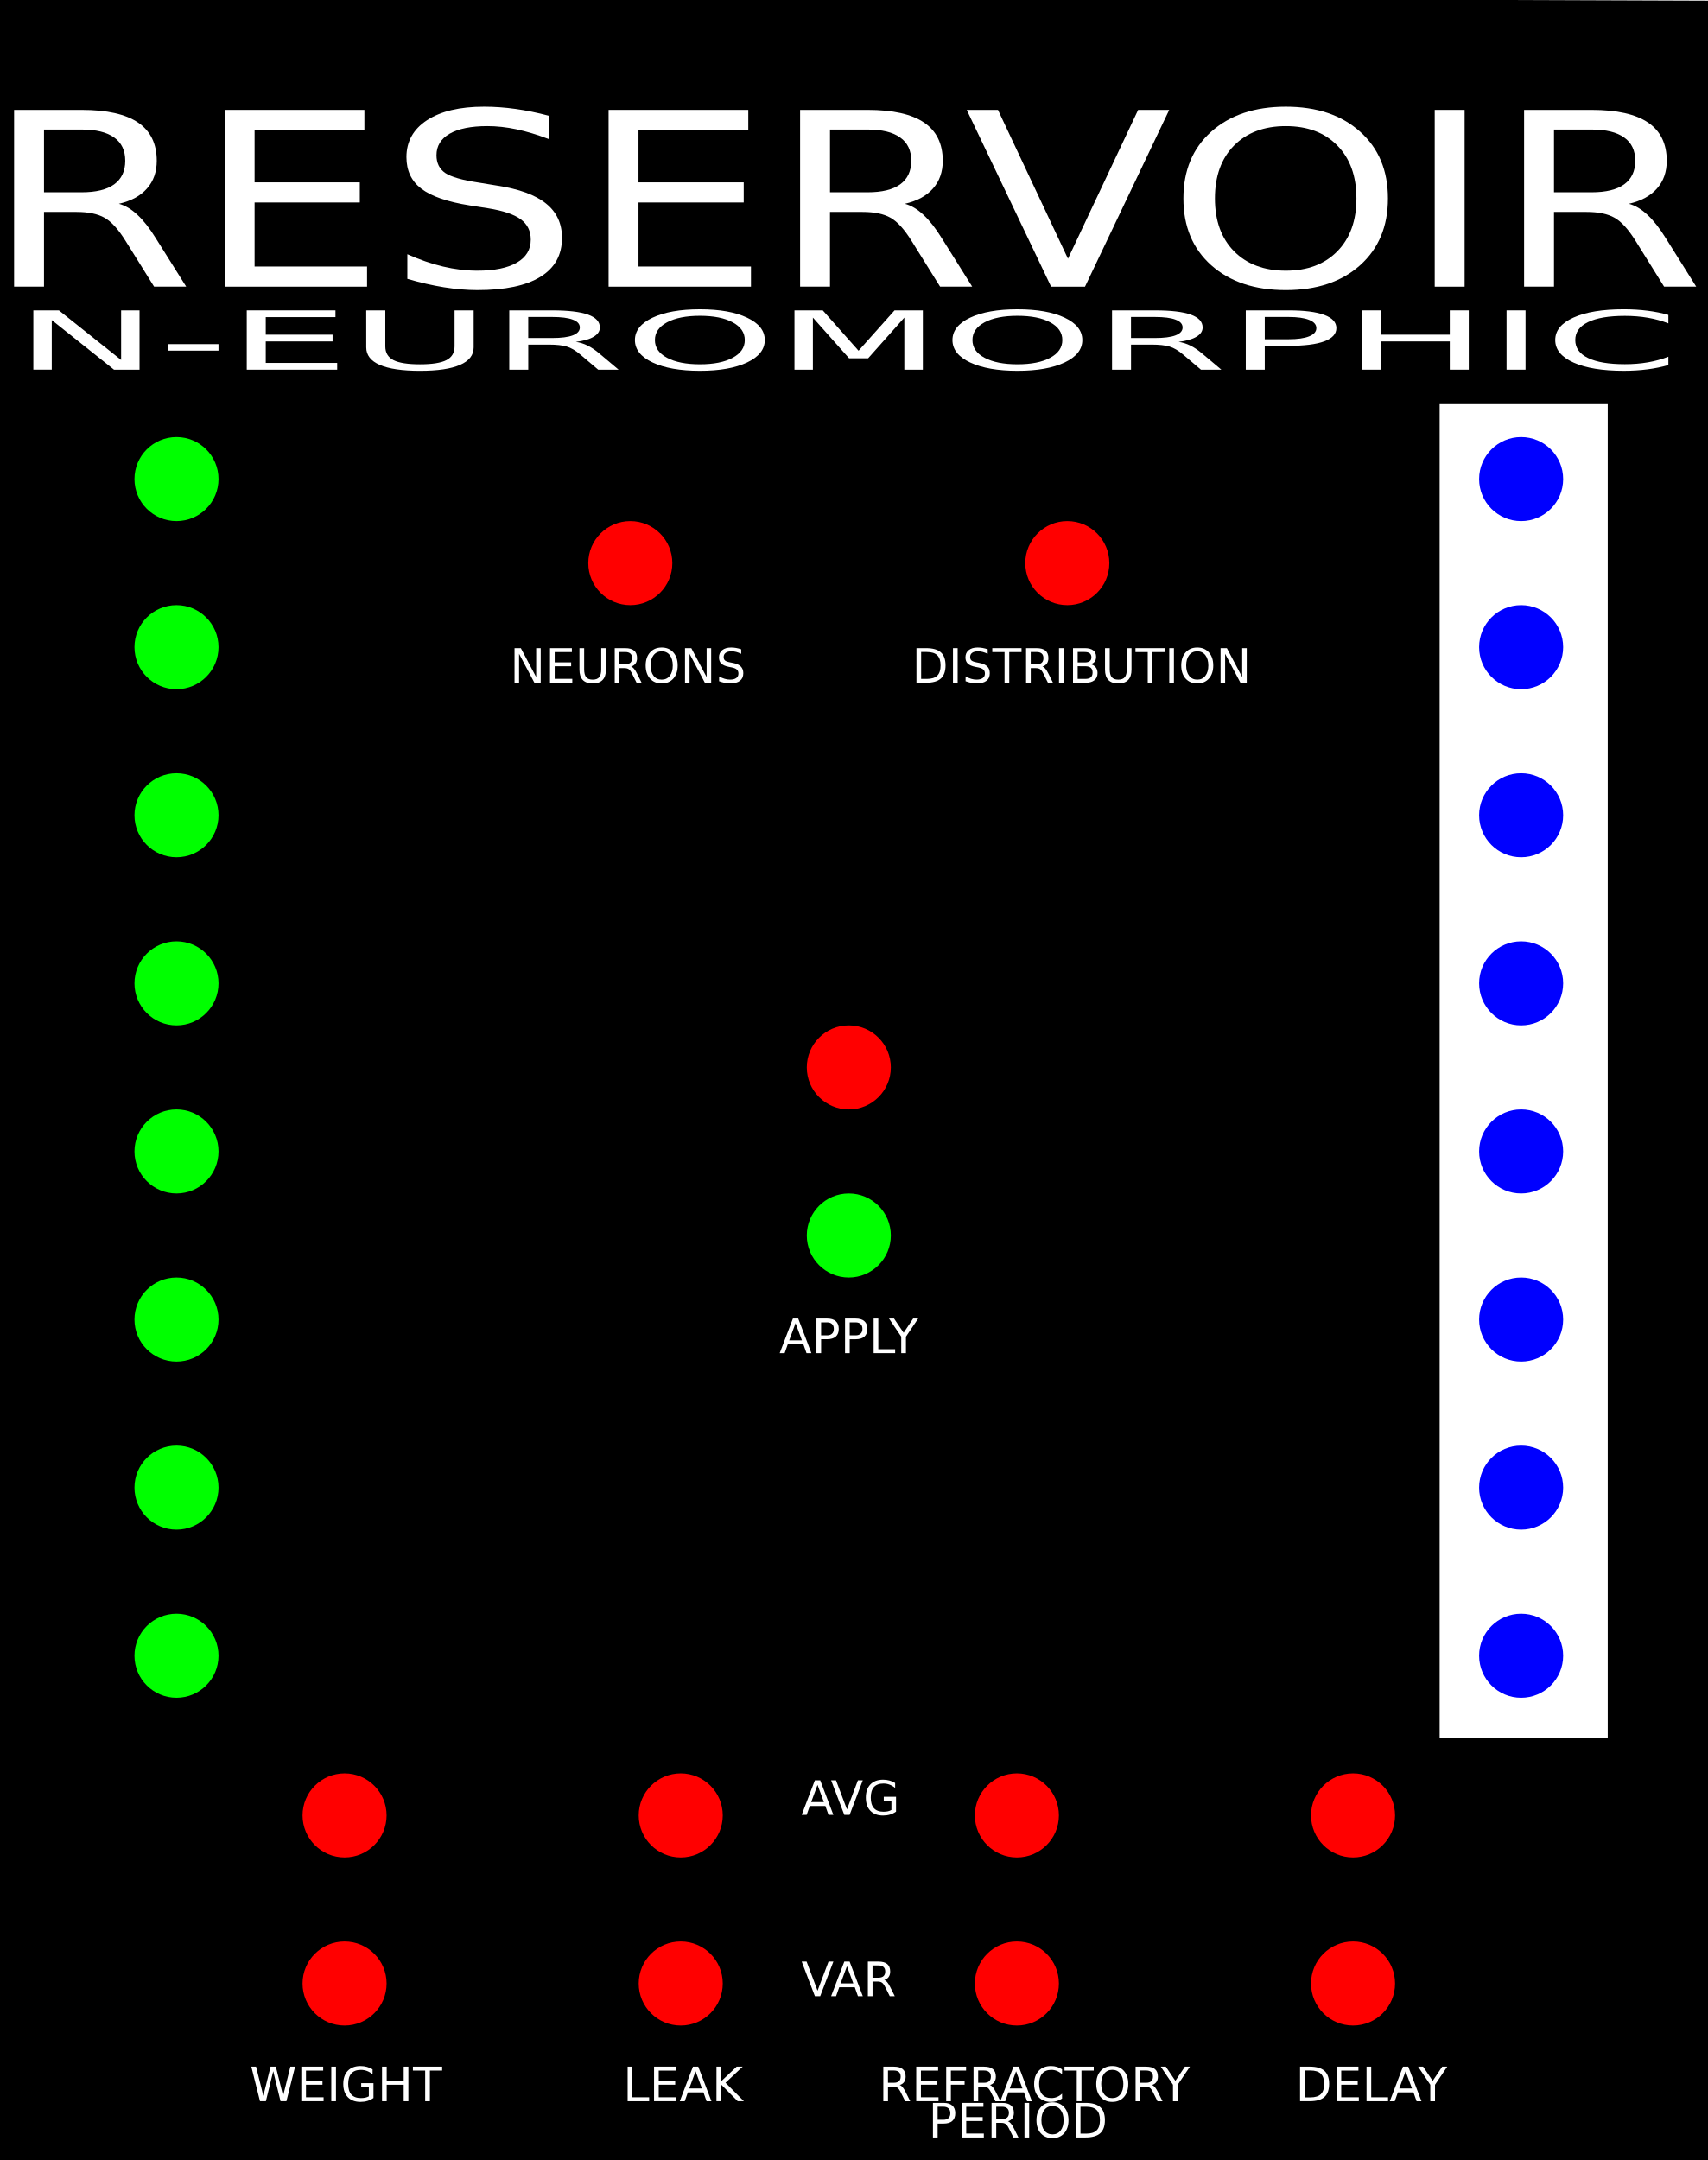
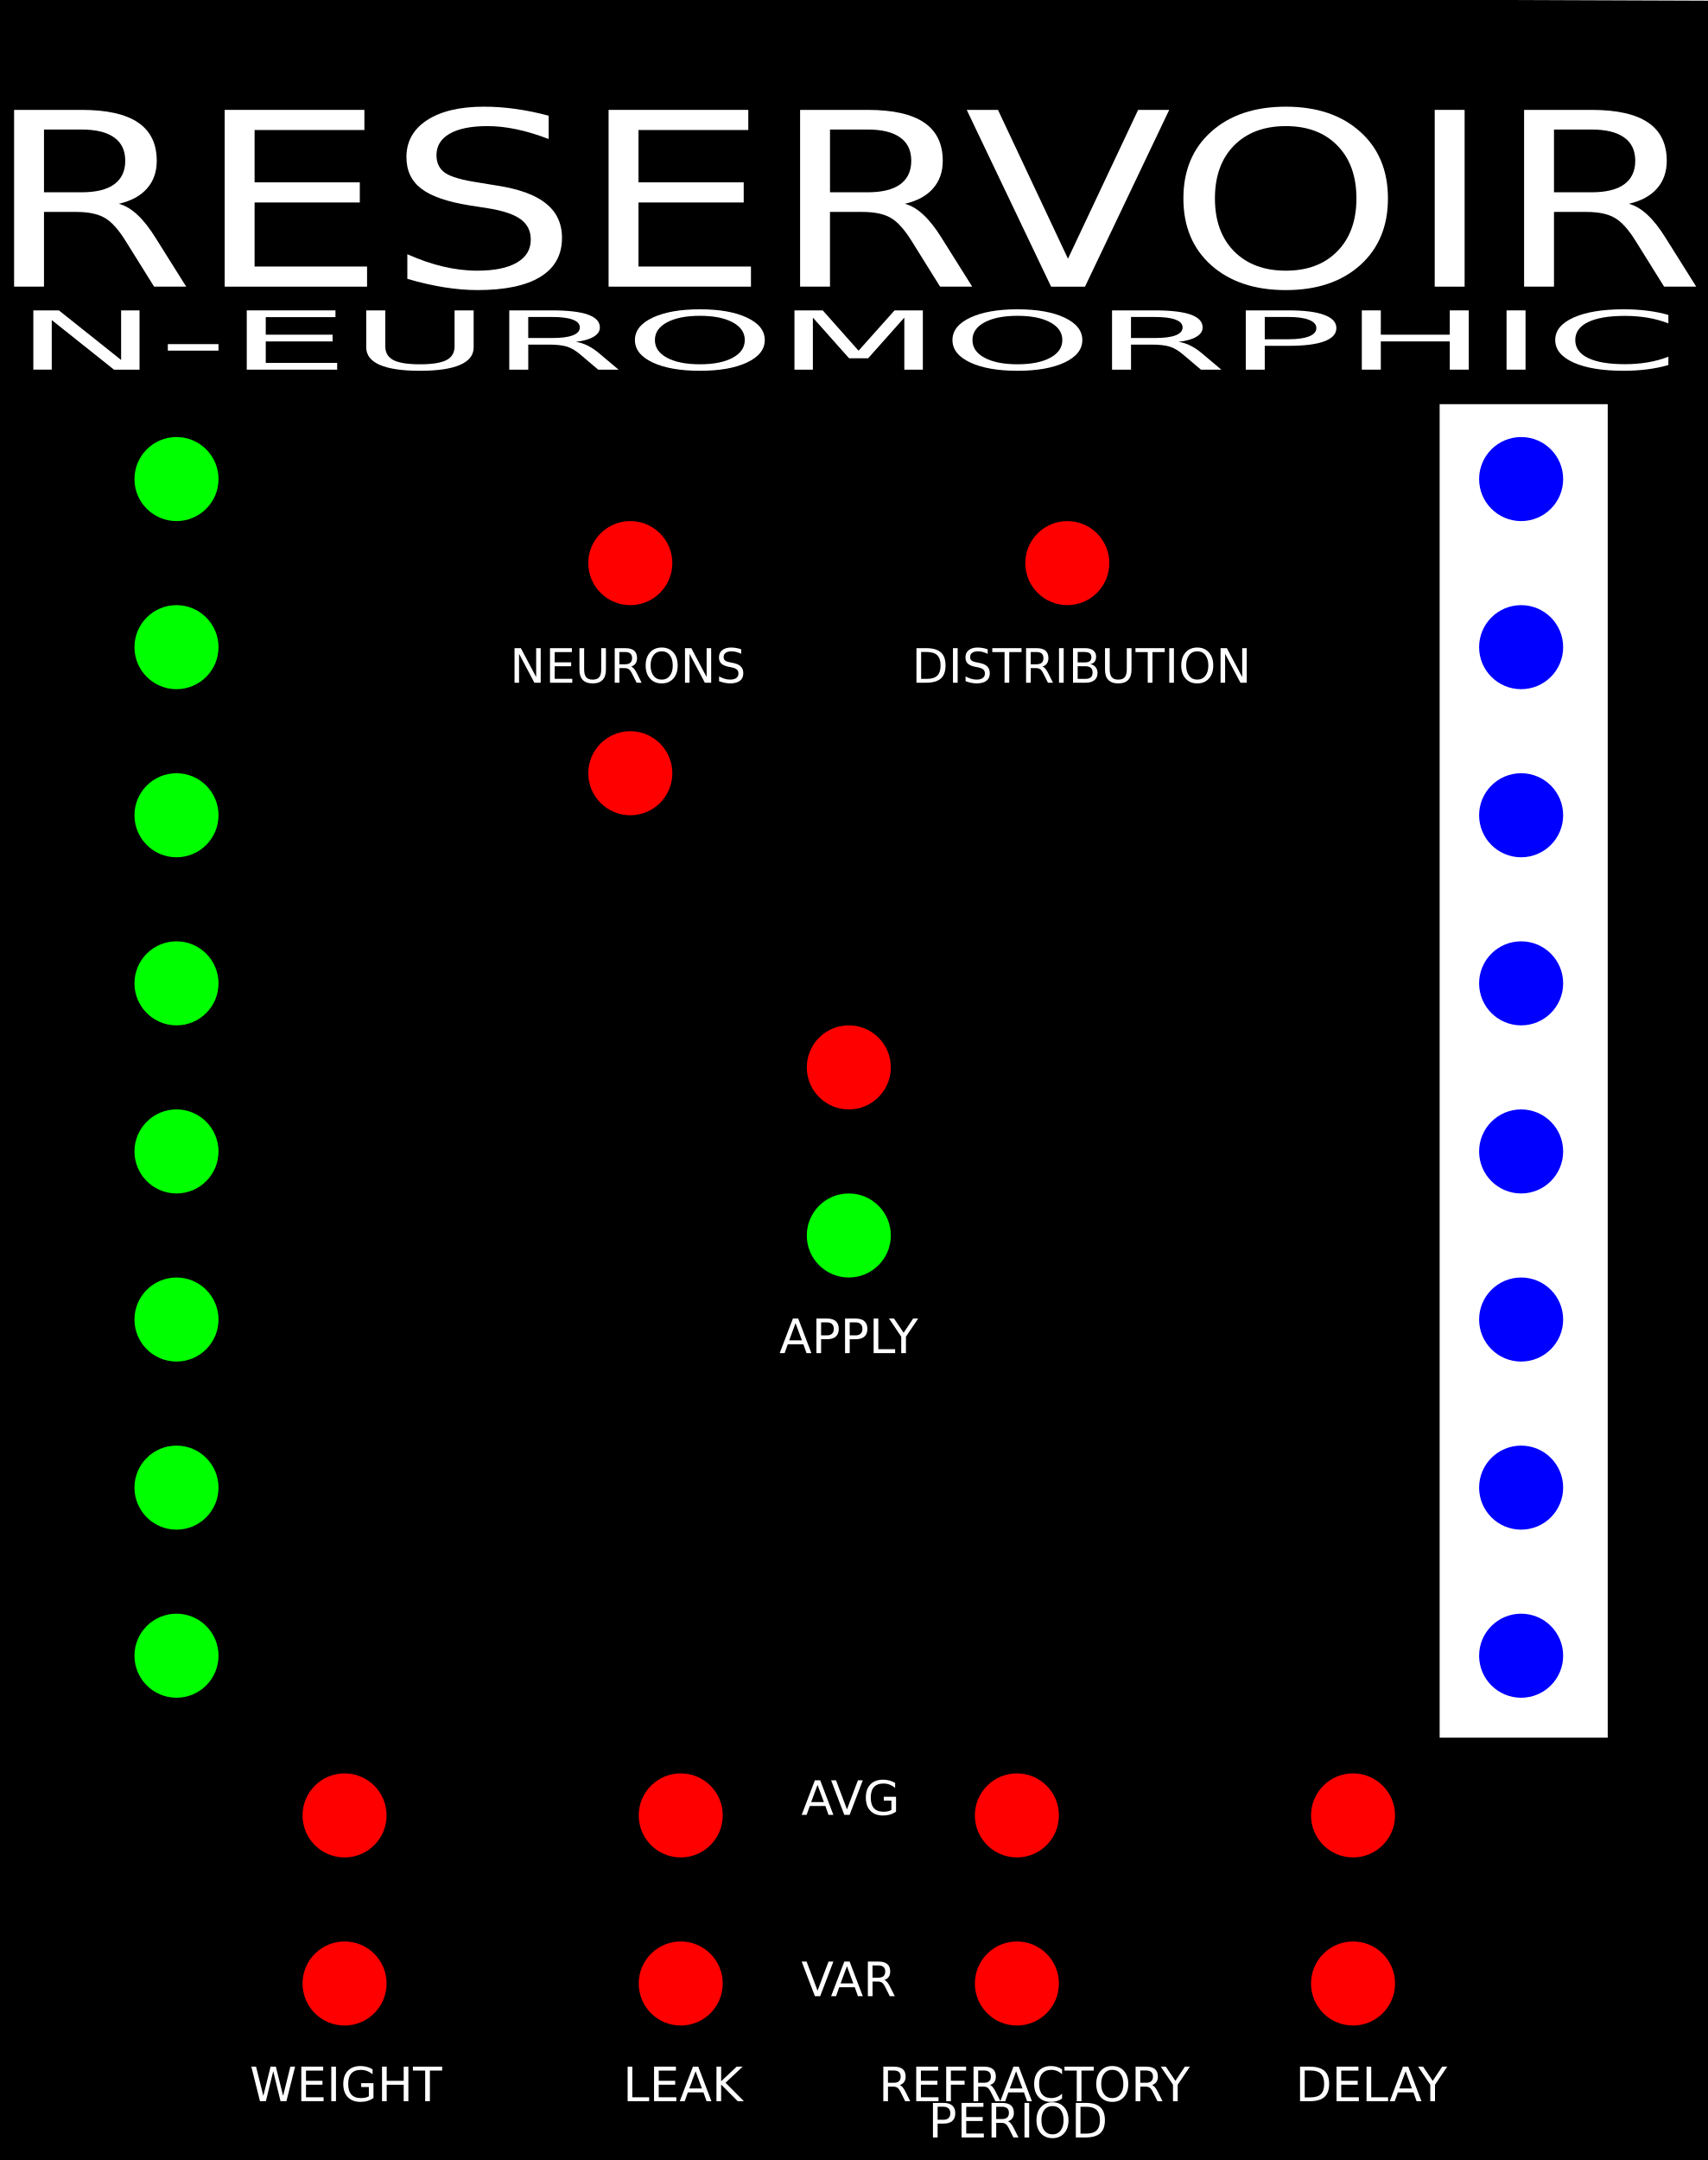
<svg xmlns="http://www.w3.org/2000/svg" width="101.6mm" height="128.5mm" viewBox="0 0 101.6 128.5" version="1.1" id="svg8" style="enable-background:new">
  <defs id="defs2">
    <filter style="color-interpolation-filters:sRGB;" id="filter1191">
      <feGaussianBlur stdDeviation="100" result="blur" id="feGaussianBlur1183" />
      <feComposite in="SourceGraphic" in2="blur" operator="atop" result="composite1" id="feComposite1185" />
      <feComposite in2="composite1" operator="in" result="composite2" id="feComposite1187" />
      <feComposite in2="composite2" operator="in" result="composite3" id="feComposite1189" />
    </filter>
  </defs>
  <g id="layer2">
    <path style="fill:none;stroke:#000000;stroke-width:0.265px;stroke-linecap:butt;stroke-linejoin:miter;stroke-opacity:1" d="M -0.189,-0.201 101.865,0.177 101.676,128.689 H -0.567 Z" id="path5197" />
    <path style="fill:#000000;fill-opacity:1;stroke-width:0.191" d="m -0.539,126.365 c 0.062,-1.652 0.167,-30.806 0.233,-64.785 L -0.186,-0.201 48.002,-0.08 c 26.504,0.067 49.538,0.173 51.187,0.236 l 2.998,0.115 V 29.022 c 0,15.813 -0.057,44.86 -0.127,64.549 l -0.127,35.799 H 50.641 -0.652 Z" id="path5199" />
    <rect style="fill:#ffffff;fill-opacity:1;stroke-width:0.263" id="rect1375" width="79.33" height="10" x="24.045" y="-95.652" transform="rotate(90)" />
  </g>
  <g id="layer1" style="display:inline" transform="translate(0,-168.5)" />
  <g id="layer5" style="display:inline">
    <circle style="fill:#00ff00;fill-opacity:1;stroke-width:0.241" id="path5321" cx="10.5" cy="28.5" r="2.5" />
    <circle style="fill:#ff0000;fill-opacity:1;stroke-width:0.241;enable-background:new" id="path5321-7" cx="-118" cy="20.5" r="2.5" transform="rotate(-90)" />
    <circle style="fill:#00ff00;fill-opacity:1;stroke-width:0.241;enable-background:new" id="path5321-75" cx="10.5" cy="38.5" r="2.5" />
    <circle style="fill:#ff0000;fill-opacity:1;stroke-width:0.241;enable-background:new" id="path5321-7-9" cx="-118" cy="40.5" r="2.5" transform="rotate(-90)" />
    <circle style="fill:#00ff00;fill-opacity:1;stroke-width:0.241;enable-background:new" id="path5321-2" cx="10.5" cy="48.5" r="2.5" />
    <circle style="fill:#ff0000;fill-opacity:1;stroke-width:0.241;enable-background:new" id="path5321-7-2" cx="-118" cy="60.5" r="2.5" transform="rotate(-90)" />
    <circle style="fill:#ff0000;fill-opacity:1;stroke-width:0.241;enable-background:new" id="path5321-7-97-6" cx="-108" cy="40.5" r="2.5" transform="rotate(-90)" />
    <circle style="fill:#00ff00;fill-opacity:1;stroke-width:0.241;enable-background:new" id="path5321-1" cx="10.5" cy="68.5" r="2.5" />
    <circle style="fill:#ff0000;fill-opacity:1;stroke-width:0.241;enable-background:new" id="path5321-7-29" cx="-108" cy="20.5" r="2.5" transform="rotate(-90)" />
    <circle style="fill:#00ff00;fill-opacity:1;stroke-width:0.241;enable-background:new" id="path5321-75-3" cx="10.5" cy="78.5" r="2.5" />
    <circle style="fill:#00ff00;fill-opacity:1;stroke-width:0.241;enable-background:new" id="path5321-2-9" cx="10.5" cy="88.5" r="2.5" />
    <circle style="fill:#ff0000;fill-opacity:1;stroke-width:0.241;enable-background:new" id="path5321-7-2-4" cx="-108" cy="60.5" r="2.5" transform="rotate(-90)" />
    <circle style="fill:#ff0000;fill-opacity:1;stroke-width:0.241;enable-background:new" id="path5321-7-97-6-8-4" cx="63.5" cy="33.5" r="2.5" />
    <circle style="fill:#ff0000;fill-opacity:1;stroke-width:0.241;enable-background:new" id="path5321-7-97-6-8-4-5" cx="37.5" cy="33.5" r="2.5" />
    <circle style="fill:#00ff00;fill-opacity:1;stroke-width:0.241;enable-background:new" id="path5321-8" cx="10.5" cy="58.5" r="2.5" />
    <circle style="fill:#ff0000;fill-opacity:1;stroke-width:0.241;enable-background:new" id="path5321-7-97" cx="-118" cy="80.5" r="2.5" transform="rotate(-90)" />
    <circle style="display:inline;fill:#0000ff;fill-opacity:1;stroke-width:0.241;enable-background:new" id="path5321-7-2-4-5-0" cx="90.5" cy="98.5" r="2.5" />
    <circle style="display:inline;fill:#ff0000;fill-opacity:1;stroke-width:0.241;enable-background:new" id="path5321-7-2-4-89" cx="-108" cy="80.5" r="2.5" transform="rotate(-90)" />
    <circle style="display:inline;fill:#0000ff;fill-opacity:1;stroke-width:0.241;enable-background:new" id="path5321-7-20" cx="90.5" cy="28.5" r="2.5" />
    <circle style="display:inline;fill:#0000ff;fill-opacity:1;stroke-width:0.241;enable-background:new" id="path5321-7-9-61" cx="90.5" cy="38.5" r="2.5" />
    <circle style="display:inline;fill:#0000ff;fill-opacity:1;stroke-width:0.241;enable-background:new" id="path5321-7-2-55" cx="90.5" cy="48.5" r="2.5" />
    <circle style="display:inline;fill:#0000ff;fill-opacity:1;stroke-width:0.241;enable-background:new" id="path5321-7-97-6-4" cx="90.5" cy="78.5" r="2.5" />
    <circle style="display:inline;fill:#0000ff;fill-opacity:1;stroke-width:0.241;enable-background:new" id="path5321-7-29-76" cx="90.5" cy="68.5" r="2.5" />
    <circle style="display:inline;fill:#0000ff;fill-opacity:1;stroke-width:0.241;enable-background:new" id="path5321-7-2-4-5" cx="90.5" cy="88.5" r="2.5" />
    <circle style="display:inline;fill:#0000ff;fill-opacity:1;stroke-width:0.241;enable-background:new" id="path5321-7-97-69" cx="90.5" cy="58.5" r="2.5" />
    <circle style="display:inline;fill:#00ff00;fill-opacity:1;stroke-width:0.241;enable-background:new" id="path5321-2-9-7" cx="10.5" cy="98.5" r="2.5" />
    <circle style="display:inline;fill:#00ff00;fill-opacity:1;stroke-width:0.241;enable-background:new" id="path5321-2-9-7-2" cx="50.5" cy="73.5" r="2.5" />
    <circle style="display:inline;fill:#ff0000;fill-opacity:1;stroke-width:0.241;enable-background:new" id="path5321-2-9-7-28" cx="50.5" cy="63.5" r="2.5" />
+     <circle style="display:inline;fill:#ff0000;fill-opacity:1;stroke-width:0.241;enable-background:new" id="circle1" cx="37.5" cy="46" r="2.5" />
  </g>
  <g id="layer3" style="display:inline">
    <g aria-label="LIF" transform="matrix(1.967117,0,0,0.36828,-130.5206,-2.831842)" style="font-style:normal;font-weight:normal;font-size:40px;line-height:1.25;font-family:sans-serif;letter-spacing:0px;word-spacing:0px;fill:#000000;fill-opacity:1;stroke:none" id="flowRoot5256" />
    <g aria-label="N-EUROMORPHIC" transform="matrix(1.53873,0,0,0.6498865,0,5.479025)" style="font-style:normal;font-weight:normal;font-size:7.442px;line-height:1.25;font-family:sans-serif;letter-spacing:0px;word-spacing:0px;fill:#000000;fill-opacity:1;stroke:none;stroke-width:0.186" id="text5266">
      <path d="m 1.289,19.982 h 0.988 l 2.406,4.538 V 19.982 H 5.395 v 5.425 H 4.407 L 2.001,20.868 v 4.538 H 1.289 Z" style="fill:#ffffff;stroke-width:0.186" id="path5275" />
      <path d="m 6.489,23.07 h 1.959 v 0.596 H 6.489 Z" style="fill:#ffffff;stroke-width:0.186" id="path5277" />
      <path d="m 9.541,19.982 h 3.43 v 0.618 h -2.696 v 1.606 h 2.584 v 0.618 h -2.584 v 1.966 h 2.762 v 0.618 H 9.541 Z" style="fill:#ffffff;stroke-width:0.186" id="path5279" />
      <path d="m 14.16,19.982 h 0.738 v 3.296 q 0,0.872 0.316,1.257 0.316,0.382 1.025,0.382 0.705,0 1.021,-0.382 0.316,-0.385 0.316,-1.257 v -3.296 h 0.738 v 3.387 q 0,1.061 -0.527,1.602 -0.523,0.541 -1.548,0.541 -1.028,0 -1.555,-0.541 -0.523,-0.541 -0.523,-1.602 z" style="fill:#ffffff;stroke-width:0.186" id="path5281" />
      <path d="m 22.263,22.863 q 0.236,0.08 0.458,0.342 0.225,0.262 0.451,0.719 l 0.745,1.483 h -0.789 l -0.694,-1.392 q -0.269,-0.545 -0.523,-0.723 -0.251,-0.178 -0.687,-0.178 h -0.799 v 2.293 h -0.734 v -5.425 h 1.657 q 0.93,0 1.388,0.389 0.458,0.389 0.458,1.174 0,0.512 -0.24,0.85 -0.236,0.338 -0.69,0.469 z m -1.839,-2.278 v 1.926 h 0.923 q 0.531,0 0.799,-0.243 0.273,-0.247 0.273,-0.723 0,-0.476 -0.273,-0.716 -0.269,-0.243 -0.799,-0.243 z" style="fill:#ffffff;stroke-width:0.186" id="path5283" />
      <path d="m 27.063,20.479 q -0.799,0 -1.272,0.596 -0.469,0.596 -0.469,1.624 0,1.025 0.469,1.621 0.472,0.596 1.272,0.596 0.799,0 1.265,-0.596 0.469,-0.596 0.469,-1.621 0,-1.028 -0.469,-1.624 -0.465,-0.596 -1.265,-0.596 z m 0,-0.596 q 1.141,0 1.824,0.767 0.683,0.763 0.683,2.049 0,1.283 -0.683,2.049 -0.683,0.763 -1.824,0.763 -1.145,0 -1.831,-0.763 -0.683,-0.763 -0.683,-2.049 0,-1.286 0.683,-2.049 0.687,-0.767 1.831,-0.767 z" style="fill:#ffffff;stroke-width:0.186" id="path5285" />
      <path d="m 30.718,19.982 h 1.094 l 1.384,3.692 1.392,-3.692 h 1.094 v 5.425 h -0.716 v -4.764 l -1.399,3.721 h -0.738 l -1.399,-3.721 v 4.764 h -0.712 z" style="fill:#ffffff;stroke-width:0.186" id="path5287" />
      <path d="m 39.341,20.479 q -0.799,0 -1.272,0.596 -0.469,0.596 -0.469,1.624 0,1.025 0.469,1.621 0.472,0.596 1.272,0.596 0.799,0 1.265,-0.596 0.469,-0.596 0.469,-1.621 0,-1.028 -0.469,-1.624 -0.465,-0.596 -1.265,-0.596 z m 0,-0.596 q 1.141,0 1.824,0.767 0.683,0.763 0.683,2.049 0,1.283 -0.683,2.049 -0.683,0.763 -1.824,0.763 -1.145,0 -1.831,-0.763 -0.683,-0.763 -0.683,-2.049 0,-1.286 0.683,-2.049 0.687,-0.767 1.831,-0.767 z" style="fill:#ffffff;stroke-width:0.186" id="path5289" />
      <path d="m 45.569,22.863 q 0.236,0.08 0.458,0.342 0.225,0.262 0.451,0.719 l 0.745,1.483 h -0.789 l -0.694,-1.392 q -0.269,-0.545 -0.523,-0.723 -0.251,-0.178 -0.687,-0.178 h -0.799 v 2.293 h -0.734 v -5.425 h 1.657 q 0.93,0 1.388,0.389 0.458,0.389 0.458,1.174 0,0.512 -0.24,0.85 -0.236,0.338 -0.69,0.469 z m -1.839,-2.278 v 1.926 h 0.923 q 0.531,0 0.799,-0.243 0.273,-0.247 0.273,-0.723 0,-0.476 -0.273,-0.716 -0.269,-0.243 -0.799,-0.243 z" style="fill:#ffffff;stroke-width:0.186" id="path5291" />
      <path d="m 48.902,20.585 v 2.039 h 0.923 q 0.512,0 0.792,-0.265 0.28,-0.265 0.28,-0.756 0,-0.487 -0.28,-0.752 -0.28,-0.265 -0.792,-0.265 z m -0.734,-0.603 h 1.657 q 0.912,0 1.377,0.414 0.469,0.411 0.469,1.206 0,0.803 -0.469,1.214 -0.465,0.411 -1.377,0.411 h -0.923 v 2.18 h -0.734 z" style="fill:#ffffff;stroke-width:0.186" id="path5293" />
      <path d="m 52.655,19.982 h 0.734 v 2.224 h 2.667 v -2.224 h 0.734 v 5.425 h -0.734 v -2.584 h -2.667 v 2.584 H 52.655 Z" style="fill:#ffffff;stroke-width:0.186" id="path5295" />
      <path d="m 58.251,19.982 h 0.734 v 5.425 h -0.734 z" style="fill:#ffffff;stroke-width:0.186" id="path5297" />
      <path d="m 64.508,20.399 v 0.774 q -0.371,-0.345 -0.792,-0.516 -0.418,-0.171 -0.89,-0.171 -0.93,0 -1.424,0.57 -0.494,0.567 -0.494,1.642 0,1.072 0.494,1.642 0.494,0.567 1.424,0.567 0.472,0 0.89,-0.171 0.422,-0.171 0.792,-0.516 v 0.767 q -0.385,0.262 -0.818,0.392 -0.429,0.131 -0.908,0.131 -1.232,0 -1.94,-0.752 -0.709,-0.756 -0.709,-2.06 0,-1.308 0.709,-2.06 0.709,-0.756 1.94,-0.756 0.487,0 0.916,0.131 0.432,0.127 0.81,0.385 z" style="fill:#ffffff;stroke-width:0.186" id="path5299" />
    </g>
    <g aria-label="RESERVOIR" transform="scale(1.11808,0.8943903)" style="font-style:normal;font-weight:normal;font-size:16.128px;line-height:1.25;font-family:sans-serif;letter-spacing:0px;word-spacing:0px;fill:#000000;fill-opacity:1;stroke:none;stroke-width:0.403" id="text971">
      <path d="m 6.325,13.554 q 0.512,0.173 0.992,0.74 0.488,0.567 0.977,1.559 l 1.614,3.213 H 8.2 L 6.695,16.05 Q 6.113,14.869 5.561,14.483 5.018,14.097 4.073,14.097 H 2.341 v 4.969 H 0.75 V 7.309 H 4.341 q 2.016,0 3.008,0.843 0.992,0.843 0.992,2.544 0,1.11 -0.52,1.843 -0.512,0.732 -1.496,1.016 z M 2.341,8.616 v 4.174 h 2 q 1.15,0 1.733,-0.528 0.591,-0.536 0.591,-1.567 0,-1.032 -0.591,-1.551 Q 5.491,8.616 4.341,8.616 Z" style="fill:#ffffff;stroke-width:0.403" id="path973" />
      <path d="m 11.956,7.309 h 7.434 v 1.339 h -5.843 v 3.481 h 5.599 v 1.339 h -5.599 v 4.26 h 5.985 v 1.339 h -7.576 z" style="fill:#ffffff;stroke-width:0.403" id="path975" />
      <path d="M 29.195,7.695 V 9.246 Q 28.289,8.813 27.486,8.601 26.683,8.388 25.935,8.388 q -1.299,0 -2.008,0.504 -0.701,0.504 -0.701,1.433 0,0.78 0.465,1.181 0.473,0.394 1.78,0.638 l 0.961,0.197 q 1.78,0.339 2.622,1.197 0.851,0.851 0.851,2.284 0,1.709 -1.15,2.591 -1.142,0.882 -3.355,0.882 -0.835,0 -1.78,-0.189 -0.937,-0.189 -1.945,-0.559 v -1.638 q 0.969,0.543 1.898,0.819 0.929,0.276 1.827,0.276 1.362,0 2.103,-0.536 0.74,-0.536 0.74,-1.528 0,-0.866 -0.536,-1.355 -0.528,-0.488 -1.74,-0.732 L 24.997,13.664 q -1.78,-0.354 -2.575,-1.11 -0.795,-0.756 -0.795,-2.103 0,-1.559 1.095,-2.457 1.103,-0.898 3.032,-0.898 0.827,0 1.685,0.15 0.858,0.15 1.756,0.449 z" style="fill:#ffffff;stroke-width:0.403" id="path977" />
      <path d="m 32.384,7.309 h 7.434 v 1.339 h -5.843 v 3.481 h 5.599 v 1.339 h -5.599 v 4.26 h 5.985 v 1.339 h -7.576 z" style="fill:#ffffff;stroke-width:0.403" id="path979" />
      <path d="m 48.15,13.554 q 0.512,0.173 0.992,0.74 0.488,0.567 0.977,1.559 l 1.614,3.213 h -1.709 l -1.504,-3.016 q -0.583,-1.181 -1.134,-1.567 -0.543,-0.386 -1.488,-0.386 h -1.733 v 4.969 H 42.575 V 7.309 h 3.591 q 2.016,0 3.008,0.843 0.992,0.843 0.992,2.544 0,1.11 -0.52,1.843 -0.512,0.732 -1.496,1.016 z M 44.166,8.616 v 4.174 h 2 q 1.15,0 1.733,-0.528 0.591,-0.536 0.591,-1.567 0,-1.032 -0.591,-1.551 Q 47.316,8.616 46.166,8.616 Z" style="fill:#ffffff;stroke-width:0.403" id="path981" />
      <path d="M 55.931,19.067 51.442,7.309 h 1.662 l 3.725,9.899 3.733,-9.899 h 1.654 L 57.735,19.067 Z" style="fill:#ffffff;stroke-width:0.403" id="path983" />
      <path d="m 68.421,8.388 q -1.733,0 -2.756,1.292 -1.016,1.292 -1.016,3.52 0,2.221 1.016,3.512 1.024,1.292 2.756,1.292 1.733,0 2.741,-1.292 1.016,-1.292 1.016,-3.512 0,-2.229 -1.016,-3.52 -1.008,-1.292 -2.741,-1.292 z m 0,-1.292 q 2.473,0 3.953,1.662 1.481,1.654 1.481,4.442 0,2.78 -1.481,4.442 -1.481,1.654 -3.953,1.654 -2.481,0 -3.969,-1.654 -1.481,-1.654 -1.481,-4.442 0,-2.788 1.481,-4.442 1.488,-1.662 3.969,-1.662 z" style="fill:#ffffff;stroke-width:0.403" id="path985" />
      <path d="m 76.344,7.309 h 1.591 V 19.067 h -1.591 z" style="fill:#ffffff;stroke-width:0.403" id="path987" />
      <path d="m 86.676,13.554 q 0.512,0.173 0.992,0.74 0.488,0.567 0.977,1.559 l 1.614,3.213 H 88.55 L 87.046,16.05 Q 86.463,14.869 85.912,14.483 85.369,14.097 84.424,14.097 H 82.691 v 4.969 H 81.1 V 7.309 h 3.591 q 2.016,0 3.008,0.843 0.992,0.843 0.992,2.544 0,1.11 -0.52,1.843 -0.512,0.732 -1.496,1.016 z M 82.691,8.616 v 4.174 h 2 q 1.15,0 1.733,-0.528 0.591,-0.536 0.591,-1.567 0,-1.032 -0.591,-1.551 -0.583,-0.528 -1.733,-0.528 z" style="fill:#ffffff;stroke-width:0.403" id="path989" />
    </g>
    <g aria-label="WEIGHT            LEAK         REFRACTORY       DELAY                                              PERIOD" style="font-style:normal;font-weight:normal;font-size:10.583px;line-height:0;font-family:sans-serif;letter-spacing:0px;word-spacing:0px;fill:#000000;fill-opacity:1;stroke:none;stroke-width:0.265" id="text936" transform="translate(0,-0.3779762)">
      <path d="m 14.953,123.324 h 0.281 l 0.433,1.739 0.431,-1.739 h 0.313 l 0.433,1.739 0.431,-1.739 h 0.282 l -0.517,2.057 h -0.35 l -0.434,-1.786 -0.438,1.786 h -0.35 z" style="font-size:2.822px;line-height:0.1;fill:#ffffff;stroke-width:0.265" id="path1046" />
      <path d="m 17.927,123.324 h 1.301 v 0.234 h -1.023 v 0.609 h 0.98 v 0.234 h -0.98 v 0.746 h 1.047 v 0.234 h -1.326 z" style="font-size:2.822px;line-height:0.1;fill:#ffffff;stroke-width:0.265" id="path1048" />
      <path d="m 19.71,123.324 h 0.278 v 2.057 h -0.278 z" style="font-size:2.822px;line-height:0.1;fill:#ffffff;stroke-width:0.265" id="path1050" />
      <path d="m 21.945,125.088 v -0.553 h -0.455 v -0.229 h 0.73 v 0.883 q -0.161,0.114 -0.356,0.174 -0.194,0.058 -0.415,0.058 -0.482,0 -0.755,-0.281 -0.271,-0.282 -0.271,-0.785 0,-0.504 0.271,-0.785 0.273,-0.282 0.755,-0.282 0.201,0 0.382,0.05 0.182,0.05 0.335,0.146 v 0.296 q -0.154,-0.131 -0.328,-0.197 -0.174,-0.066 -0.365,-0.066 -0.378,0 -0.568,0.211 -0.189,0.211 -0.189,0.628 0,0.416 0.189,0.627 0.19,0.211 0.568,0.211 0.147,0 0.263,-0.025 0.116,-0.026 0.208,-0.08 z" style="font-size:2.822px;line-height:0.1;fill:#ffffff;stroke-width:0.265" id="path1052" />
      <path d="m 22.729,123.324 h 0.278 v 0.843 h 1.011 v -0.843 h 0.278 v 2.057 h -0.278 v -0.98 h -1.011 v 0.98 h -0.278 z" style="font-size:2.822px;line-height:0.1;fill:#ffffff;stroke-width:0.265" id="path1054" />
      <path d="m 24.566,123.324 h 1.74 v 0.234 h -0.73 v 1.823 h -0.28 v -1.823 h -0.73 z" style="font-size:2.822px;line-height:0.1;fill:#ffffff;stroke-width:0.265" id="path1056" />
      <path d="m 37.341,123.324 h 0.278 v 1.823 h 1.002 v 0.234 h -1.28 z" style="font-size:2.822px;line-height:0.1;fill:#ffffff;stroke-width:0.265" id="path1058" />
      <path d="m 38.913,123.324 h 1.301 v 0.234 h -1.023 v 0.609 h 0.98 v 0.234 h -0.98 v 0.746 h 1.047 v 0.234 h -1.326 z" style="font-size:2.822px;line-height:0.1;fill:#ffffff;stroke-width:0.265" id="path1060" />
      <path d="m 41.384,123.599 -0.378,1.024 h 0.757 z m -0.157,-0.274 h 0.316 l 0.784,2.057 h -0.289 l -0.187,-0.528 h -0.927 l -0.187,0.528 h -0.294 z" style="font-size:2.822px;line-height:0.1;fill:#ffffff;stroke-width:0.265" id="path1062" />
      <path d="m 42.627,123.324 h 0.278 v 0.87 l 0.923,-0.87 h 0.358 l -1.021,0.959 1.094,1.098 h -0.367 l -0.988,-0.991 v 0.991 h -0.278 z" style="font-size:2.822px;line-height:0.1;fill:#ffffff;stroke-width:0.265" id="path1064" />
      <path d="m 53.527,124.417 q 0.09,0.03 0.174,0.13 0.085,0.099 0.171,0.273 l 0.282,0.562 h -0.299 l -0.263,-0.528 q -0.102,-0.207 -0.198,-0.274 -0.095,-0.068 -0.26,-0.068 h -0.303 v 0.87 h -0.278 v -2.057 h 0.628 q 0.353,0 0.526,0.147 0.174,0.147 0.174,0.445 0,0.194 -0.091,0.322 -0.09,0.128 -0.262,0.178 z m -0.697,-0.864 v 0.73 h 0.35 q 0.201,0 0.303,-0.092 0.103,-0.094 0.103,-0.274 0,-0.181 -0.103,-0.271 -0.102,-0.092 -0.303,-0.092 z" style="font-size:2.822px;line-height:0.1;fill:#ffffff;stroke-width:0.265" id="path1066" />
      <path d="m 54.512,123.324 h 1.301 v 0.234 h -1.023 v 0.609 h 0.98 v 0.234 h -0.98 v 0.746 h 1.047 v 0.234 h -1.326 z" style="font-size:2.822px;line-height:0.1;fill:#ffffff;stroke-width:0.265" id="path1068" />
      <path d="m 56.295,123.324 h 1.182 v 0.234 h -0.904 v 0.606 h 0.816 v 0.234 h -0.816 v 0.983 h -0.278 z" style="font-size:2.822px;line-height:0.1;fill:#ffffff;stroke-width:0.265" id="path1070" />
      <path d="m 58.894,124.417 q 0.09,0.03 0.174,0.13 0.085,0.099 0.171,0.273 l 0.282,0.562 h -0.299 l -0.263,-0.528 q -0.102,-0.207 -0.198,-0.274 -0.095,-0.068 -0.26,-0.068 h -0.303 v 0.87 h -0.278 v -2.057 h 0.628 q 0.353,0 0.526,0.147 0.174,0.147 0.174,0.445 0,0.194 -0.091,0.322 -0.09,0.128 -0.262,0.178 z m -0.697,-0.864 v 0.73 h 0.35 q 0.201,0 0.303,-0.092 0.103,-0.094 0.103,-0.274 0,-0.181 -0.103,-0.271 -0.102,-0.092 -0.303,-0.092 z" style="font-size:2.822px;line-height:0.1;fill:#ffffff;stroke-width:0.265" id="path1072" />
      <path d="m 60.453,123.599 -0.378,1.024 h 0.757 z m -0.157,-0.274 h 0.316 l 0.784,2.057 h -0.289 l -0.187,-0.528 h -0.927 l -0.187,0.528 h -0.294 z" style="font-size:2.822px;line-height:0.1;fill:#ffffff;stroke-width:0.265" id="path1074" />
      <path d="m 63.187,123.483 v 0.294 q -0.141,-0.131 -0.3,-0.196 -0.158,-0.065 -0.338,-0.065 -0.353,0 -0.54,0.216 -0.187,0.215 -0.187,0.623 0,0.407 0.187,0.623 0.187,0.215 0.54,0.215 0.179,0 0.338,-0.065 0.16,-0.065 0.3,-0.196 v 0.291 q -0.146,0.099 -0.31,0.149 -0.163,0.05 -0.345,0.05 -0.467,0 -0.736,-0.285 -0.269,-0.287 -0.269,-0.781 0,-0.496 0.269,-0.781 0.269,-0.287 0.736,-0.287 0.185,0 0.347,0.05 0.164,0.048 0.307,0.146 z" style="font-size:2.822px;line-height:0.1;fill:#ffffff;stroke-width:0.265" id="path1076" />
      <path d="m 63.332,123.324 h 1.74 v 0.234 h -0.73 v 1.823 h -0.28 v -1.823 h -0.73 z" style="font-size:2.822px;line-height:0.1;fill:#ffffff;stroke-width:0.265" id="path1078" />
      <path d="m 66.176,123.513 q -0.303,0 -0.482,0.226 -0.178,0.226 -0.178,0.616 0,0.389 0.178,0.615 0.179,0.226 0.482,0.226 0.303,0 0.48,-0.226 0.178,-0.226 0.178,-0.615 0,-0.39 -0.178,-0.616 -0.176,-0.226 -0.48,-0.226 z m 0,-0.226 q 0.433,0 0.692,0.291 0.259,0.289 0.259,0.777 0,0.486 -0.259,0.777 -0.259,0.289 -0.692,0.289 -0.434,0 -0.695,-0.289 -0.259,-0.289 -0.259,-0.777 0,-0.488 0.259,-0.777 0.26,-0.291 0.695,-0.291 z" style="font-size:2.822px;line-height:0.1;fill:#ffffff;stroke-width:0.265" id="path1080" />
      <path d="m 68.538,124.417 q 0.09,0.03 0.174,0.13 0.085,0.099 0.171,0.273 l 0.282,0.562 h -0.299 l -0.263,-0.528 q -0.102,-0.207 -0.198,-0.274 -0.095,-0.068 -0.26,-0.068 h -0.303 v 0.87 H 67.562 v -2.057 h 0.628 q 0.353,0 0.526,0.147 0.174,0.147 0.174,0.445 0,0.194 -0.091,0.322 -0.09,0.128 -0.262,0.178 z m -0.697,-0.864 v 0.73 h 0.35 q 0.201,0 0.303,-0.092 0.103,-0.094 0.103,-0.274 0,-0.181 -0.103,-0.271 -0.102,-0.092 -0.303,-0.092 z" style="font-size:2.822px;line-height:0.1;fill:#ffffff;stroke-width:0.265" id="path1082" />
      <path d="m 69.06,123.324 h 0.299 l 0.571,0.846 0.566,-0.846 h 0.299 l -0.728,1.078 v 0.98 h -0.28 v -0.98 z" style="font-size:2.822px;line-height:0.1;fill:#ffffff;stroke-width:0.265" id="path1084" />
      <path d="m 77.625,123.553 v 1.6 h 0.336 q 0.426,0 0.623,-0.193 0.198,-0.193 0.198,-0.609 0,-0.413 -0.198,-0.605 -0.197,-0.193 -0.623,-0.193 z m -0.278,-0.229 h 0.572 q 0.598,0 0.878,0.249 0.28,0.248 0.28,0.777 0,0.532 -0.281,0.781 -0.281,0.249 -0.876,0.249 h -0.572 z" style="font-size:2.822px;line-height:0.1;fill:#ffffff;stroke-width:0.265" id="path1086" />
      <path d="m 79.519,123.324 h 1.301 v 0.234 h -1.023 v 0.609 h 0.98 v 0.234 h -0.98 v 0.746 h 1.047 v 0.234 h -1.326 z" style="font-size:2.822px;line-height:0.1;fill:#ffffff;stroke-width:0.265" id="path1088" />
      <path d="m 81.303,123.324 h 0.278 v 1.823 h 1.002 v 0.234 h -1.28 z" style="font-size:2.822px;line-height:0.1;fill:#ffffff;stroke-width:0.265" id="path1090" />
      <path d="m 83.627,123.599 -0.378,1.024 h 0.757 z m -0.157,-0.274 h 0.316 l 0.784,2.057 h -0.289 l -0.187,-0.528 h -0.927 l -0.187,0.528 h -0.294 z" style="font-size:2.822px;line-height:0.1;fill:#ffffff;stroke-width:0.265" id="path1092" />
      <path d="m 84.369,123.324 h 0.299 l 0.571,0.846 0.566,-0.846 h 0.299 l -0.728,1.078 v 0.98 h -0.28 v -0.98 z" style="font-size:2.822px;line-height:0.1;fill:#ffffff;stroke-width:0.265" id="path1094" />
      <path d="m 55.784,125.71 v 0.773 h 0.35 q 0.194,0 0.3,-0.101 0.106,-0.101 0.106,-0.287 0,-0.185 -0.106,-0.285 -0.106,-0.101 -0.3,-0.101 z m -0.278,-0.229 h 0.628 q 0.346,0 0.522,0.157 0.178,0.156 0.178,0.458 0,0.305 -0.178,0.46 -0.176,0.156 -0.522,0.156 h -0.35 v 0.827 h -0.278 z" style="font-size:2.822px;line-height:0.1;fill:#ffffff;stroke-width:0.265" id="path1096" />
      <path d="m 57.208,125.481 h 1.301 v 0.234 h -1.023 v 0.609 h 0.98 v 0.234 h -0.98 v 0.746 h 1.047 v 0.234 H 57.208 Z" style="font-size:2.822px;line-height:0.1;fill:#ffffff;stroke-width:0.265" id="path1098" />
      <path d="m 59.967,126.574 q 0.09,0.03 0.174,0.13 0.085,0.099 0.171,0.273 l 0.282,0.562 h -0.299 l -0.263,-0.528 q -0.102,-0.207 -0.198,-0.274 -0.095,-0.068 -0.26,-0.068 h -0.303 v 0.87 h -0.278 v -2.057 h 0.628 q 0.353,0 0.526,0.147 0.174,0.147 0.174,0.445 0,0.194 -0.091,0.322 -0.09,0.128 -0.262,0.178 z m -0.697,-0.864 v 0.73 h 0.35 q 0.201,0 0.303,-0.092 0.103,-0.094 0.103,-0.274 0,-0.181 -0.103,-0.271 -0.102,-0.092 -0.303,-0.092 z" style="font-size:2.822px;line-height:0.1;fill:#ffffff;stroke-width:0.265" id="path1100" />
      <path d="m 60.952,125.481 h 0.278 v 2.057 h -0.278 z" style="font-size:2.822px;line-height:0.1;fill:#ffffff;stroke-width:0.265" id="path1102" />
      <path d="m 62.619,125.67 q -0.303,0 -0.482,0.226 -0.178,0.226 -0.178,0.616 0,0.389 0.178,0.615 0.179,0.226 0.482,0.226 0.303,0 0.48,-0.226 0.178,-0.226 0.178,-0.615 0,-0.39 -0.178,-0.616 -0.176,-0.226 -0.48,-0.226 z m 0,-0.226 q 0.433,0 0.692,0.291 0.259,0.289 0.259,0.777 0,0.486 -0.259,0.777 -0.259,0.289 -0.692,0.289 -0.434,0 -0.695,-0.289 -0.259,-0.289 -0.259,-0.777 0,-0.488 0.259,-0.777 0.26,-0.291 0.695,-0.291 z" style="font-size:2.822px;line-height:0.1;fill:#ffffff;stroke-width:0.265" id="path1104" />
      <path d="m 64.284,125.71 v 1.6 h 0.336 q 0.426,0 0.623,-0.193 0.198,-0.193 0.198,-0.609 0,-0.413 -0.198,-0.605 -0.197,-0.193 -0.623,-0.193 z m -0.278,-0.229 h 0.572 q 0.598,0 0.878,0.249 0.28,0.248 0.28,0.777 0,0.532 -0.281,0.781 -0.281,0.249 -0.876,0.249 h -0.572 z" style="font-size:2.822px;line-height:0.1;fill:#ffffff;stroke-width:0.265" id="path1106" />
    </g>
    <g aria-label="AVG         VAR" style="font-style:normal;font-weight:normal;font-size:10.583px;line-height:0;font-family:sans-serif;letter-spacing:0px;word-spacing:0px;fill:#000000;fill-opacity:1;stroke:none;stroke-width:0.265;enable-background:new" id="text936-3">
      <path d="m 48.639,106.184 -0.378,1.024 h 0.757 z m -0.157,-0.274 h 0.316 l 0.784,2.057 H 49.292 l -0.187,-0.528 h -0.927 l -0.187,0.528 h -0.294 z" style="font-size:2.822px;line-height:0.1;fill:#ffffff;stroke-width:0.265" id="path1109" />
      <path d="m 50.232,107.967 -0.785,-2.057 h 0.291 l 0.652,1.732 0.653,-1.732 h 0.289 l -0.784,2.057 z" style="font-size:2.822px;line-height:0.1;fill:#ffffff;stroke-width:0.265" id="path1111" />
      <path d="m 53.035,107.674 v -0.553 h -0.455 v -0.229 h 0.73 v 0.883 q -0.161,0.114 -0.356,0.174 -0.194,0.058 -0.415,0.058 -0.482,0 -0.755,-0.281 -0.271,-0.282 -0.271,-0.785 0,-0.504 0.271,-0.785 0.273,-0.282 0.755,-0.282 0.201,0 0.382,0.05 0.182,0.05 0.335,0.146 v 0.296 q -0.154,-0.131 -0.328,-0.197 -0.174,-0.066 -0.365,-0.066 -0.378,0 -0.568,0.211 -0.189,0.211 -0.189,0.628 0,0.416 0.189,0.627 0.19,0.211 0.568,0.211 0.147,0 0.263,-0.025 0.116,-0.026 0.208,-0.08 z" style="font-size:2.822px;line-height:0.1;fill:#ffffff;stroke-width:0.265" id="path1113" />
      <path d="m 48.482,118.753 -0.785,-2.057 h 0.291 l 0.652,1.732 0.653,-1.732 h 0.289 l -0.784,2.057 z" style="font-size:2.822px;line-height:0.1;fill:#ffffff;stroke-width:0.265" id="path1115" />
      <path d="m 50.389,116.97 -0.378,1.024 h 0.757 z m -0.157,-0.274 h 0.316 l 0.784,2.057 h -0.289 l -0.187,-0.528 h -0.927 l -0.187,0.528 h -0.294 z" style="font-size:2.822px;line-height:0.1;fill:#ffffff;stroke-width:0.265" id="path1117" />
      <path d="m 52.608,117.788 q 0.09,0.03 0.174,0.13 0.085,0.099 0.171,0.273 l 0.282,0.562 h -0.299 l -0.263,-0.528 q -0.102,-0.207 -0.198,-0.274 -0.095,-0.068 -0.26,-0.068 h -0.303 v 0.87 h -0.278 v -2.057 h 0.628 q 0.353,0 0.526,0.147 0.174,0.147 0.174,0.445 0,0.194 -0.091,0.322 -0.09,0.128 -0.262,0.178 z m -0.697,-0.864 v 0.73 h 0.35 q 0.201,0 0.303,-0.092 0.103,-0.094 0.103,-0.274 0,-0.181 -0.103,-0.271 -0.102,-0.092 -0.303,-0.092 z" style="font-size:2.822px;line-height:0.1;fill:#ffffff;stroke-width:0.265" id="path1119" />
    </g>
    <g aria-label="NEURONS           DISTRIBUTION" style="font-style:normal;font-weight:normal;font-size:10.583px;line-height:0;font-family:sans-serif;letter-spacing:0px;word-spacing:0px;fill:#000000;fill-opacity:1;stroke:none;stroke-width:0.265;enable-background:new" id="text936-5" transform="translate(0,0.9921875)">
      <path d="m 30.612,37.567 h 0.375 l 0.912,1.721 v -1.721 h 0.27 v 2.057 h -0.375 l -0.912,-1.721 v 1.721 h -0.27 z" style="font-size:2.822px;line-height:0.1;fill:#ffffff;stroke-width:0.265" id="path1133" />
      <path d="m 32.723,37.567 h 1.301 v 0.234 h -1.023 v 0.609 h 0.98 v 0.234 h -0.98 v 0.746 h 1.047 v 0.234 h -1.326 z" style="font-size:2.822px;line-height:0.1;fill:#ffffff;stroke-width:0.265" id="path1135" />
      <path d="m 34.474,37.567 h 0.28 v 1.25 q 0,0.331 0.12,0.477 0.12,0.145 0.389,0.145 0.267,0 0.387,-0.145 0.12,-0.146 0.12,-0.477 v -1.25 h 0.28 v 1.284 q 0,0.402 -0.2,0.608 -0.198,0.205 -0.587,0.205 -0.39,0 -0.59,-0.205 -0.198,-0.205 -0.198,-0.608 z" style="font-size:2.822px;line-height:0.1;fill:#ffffff;stroke-width:0.265" id="path1137" />
      <path d="m 37.547,38.66 q 0.09,0.03 0.174,0.13 0.085,0.099 0.171,0.273 l 0.282,0.562 h -0.299 l -0.263,-0.528 q -0.102,-0.207 -0.198,-0.274 -0.095,-0.068 -0.26,-0.068 h -0.303 v 0.87 h -0.278 v -2.057 h 0.628 q 0.353,0 0.526,0.147 0.174,0.147 0.174,0.445 0,0.194 -0.091,0.322 -0.09,0.128 -0.262,0.178 z m -0.697,-0.864 v 0.73 h 0.35 q 0.201,0 0.303,-0.092 0.103,-0.094 0.103,-0.274 0,-0.181 -0.103,-0.271 -0.102,-0.092 -0.303,-0.092 z" style="font-size:2.822px;line-height:0.1;fill:#ffffff;stroke-width:0.265" id="path1139" />
      <path d="m 39.368,37.756 q -0.303,0 -0.482,0.226 -0.178,0.226 -0.178,0.616 0,0.389 0.178,0.615 0.179,0.226 0.482,0.226 0.303,0 0.48,-0.226 0.178,-0.226 0.178,-0.615 0,-0.39 -0.178,-0.616 -0.176,-0.226 -0.48,-0.226 z m 0,-0.226 q 0.433,0 0.692,0.291 0.259,0.289 0.259,0.777 0,0.486 -0.259,0.777 -0.259,0.289 -0.692,0.289 -0.434,0 -0.695,-0.289 -0.259,-0.289 -0.259,-0.777 0,-0.488 0.259,-0.777 0.26,-0.291 0.695,-0.291 z" style="font-size:2.822px;line-height:0.1;fill:#ffffff;stroke-width:0.265" id="path1141" />
      <path d="m 40.754,37.567 h 0.375 l 0.912,1.721 v -1.721 h 0.27 v 2.057 h -0.375 l -0.912,-1.721 v 1.721 h -0.27 z" style="font-size:2.822px;line-height:0.1;fill:#ffffff;stroke-width:0.265" id="path1143" />
      <path d="m 44.098,37.634 v 0.271 q -0.158,-0.076 -0.299,-0.113 -0.141,-0.037 -0.271,-0.037 -0.227,0 -0.351,0.088 -0.123,0.088 -0.123,0.251 0,0.136 0.081,0.207 0.083,0.069 0.311,0.112 l 0.168,0.034 q 0.311,0.059 0.459,0.209 0.149,0.149 0.149,0.4 0,0.299 -0.201,0.453 -0.2,0.154 -0.587,0.154 -0.146,0 -0.311,-0.033 -0.164,-0.033 -0.34,-0.098 V 39.247 q 0.169,0.095 0.332,0.143 0.163,0.048 0.32,0.048 0.238,0 0.368,-0.094 0.13,-0.094 0.13,-0.267 0,-0.152 -0.094,-0.237 -0.092,-0.085 -0.305,-0.128 l -0.169,-0.033 q -0.311,-0.062 -0.451,-0.194 -0.139,-0.132 -0.139,-0.368 0,-0.273 0.192,-0.43 0.193,-0.157 0.531,-0.157 0.145,0 0.295,0.026 0.15,0.026 0.307,0.079 z" style="font-size:2.822px;line-height:0.1;fill:#ffffff;stroke-width:0.265" id="path1145" />
      <path d="m 54.803,37.796 v 1.6 h 0.336 q 0.426,0 0.623,-0.193 0.198,-0.193 0.198,-0.609 0,-0.413 -0.198,-0.605 -0.197,-0.193 -0.623,-0.193 z M 54.525,37.567 h 0.572 q 0.598,0 0.878,0.249 0.28,0.248 0.28,0.777 0,0.532 -0.281,0.781 -0.281,0.249 -0.876,0.249 H 54.525 Z" style="font-size:2.822px;line-height:0.1;fill:#ffffff;stroke-width:0.265" id="path1147" />
      <path d="m 56.698,37.567 h 0.278 v 2.057 h -0.278 z" style="font-size:2.822px;line-height:0.1;fill:#ffffff;stroke-width:0.265" id="path1149" />
      <path d="m 58.763,37.634 v 0.271 q -0.158,-0.076 -0.299,-0.113 -0.141,-0.037 -0.271,-0.037 -0.227,0 -0.351,0.088 -0.123,0.088 -0.123,0.251 0,0.136 0.081,0.207 0.083,0.069 0.311,0.112 l 0.168,0.034 q 0.311,0.059 0.459,0.209 0.149,0.149 0.149,0.4 0,0.299 -0.201,0.453 -0.2,0.154 -0.587,0.154 -0.146,0 -0.311,-0.033 -0.164,-0.033 -0.34,-0.098 V 39.247 q 0.169,0.095 0.332,0.143 0.163,0.048 0.32,0.048 0.238,0 0.368,-0.094 0.13,-0.094 0.13,-0.267 0,-0.152 -0.094,-0.237 -0.092,-0.085 -0.305,-0.128 l -0.169,-0.033 q -0.311,-0.062 -0.451,-0.194 -0.139,-0.132 -0.139,-0.368 0,-0.273 0.192,-0.43 0.193,-0.157 0.531,-0.157 0.145,0 0.295,0.026 0.15,0.026 0.307,0.079 z" style="font-size:2.822px;line-height:0.1;fill:#ffffff;stroke-width:0.265" id="path1151" />
      <path d="m 59.036,37.567 h 1.74 v 0.234 h -0.73 v 1.823 h -0.28 v -1.823 h -0.73 z" style="font-size:2.822px;line-height:0.1;fill:#ffffff;stroke-width:0.265" id="path1153" />
      <path d="m 62.021,38.66 q 0.09,0.03 0.174,0.13 0.085,0.099 0.171,0.273 l 0.282,0.562 H 62.349 l -0.263,-0.528 q -0.102,-0.207 -0.198,-0.274 -0.095,-0.068 -0.26,-0.068 h -0.303 v 0.87 h -0.278 v -2.057 h 0.628 q 0.353,0 0.526,0.147 0.174,0.147 0.174,0.445 0,0.194 -0.091,0.322 -0.09,0.128 -0.262,0.178 z m -0.697,-0.864 v 0.73 h 0.35 q 0.201,0 0.303,-0.092 0.103,-0.094 0.103,-0.274 0,-0.181 -0.103,-0.271 -0.102,-0.092 -0.303,-0.092 z" style="font-size:2.822px;line-height:0.1;fill:#ffffff;stroke-width:0.265" id="path1155" />
      <path d="m 63.006,37.567 h 0.278 v 2.057 h -0.278 z" style="font-size:2.822px;line-height:0.1;fill:#ffffff;stroke-width:0.265" id="path1157" />
      <path d="m 64.117,38.642 v 0.754 h 0.446 q 0.225,0 0.332,-0.092 0.109,-0.094 0.109,-0.285 0,-0.193 -0.109,-0.284 -0.107,-0.092 -0.332,-0.092 z m 0,-0.846 v 0.62 h 0.412 q 0.204,0 0.303,-0.076 0.101,-0.077 0.101,-0.234 0,-0.156 -0.101,-0.233 -0.099,-0.077 -0.303,-0.077 z m -0.278,-0.229 h 0.711 q 0.318,0 0.491,0.132 0.172,0.132 0.172,0.376 0,0.189 -0.088,0.3 -0.088,0.112 -0.259,0.139 0.205,0.044 0.318,0.185 0.114,0.139 0.114,0.349 0,0.276 -0.187,0.426 -0.187,0.15 -0.533,0.15 h -0.739 z" style="font-size:2.822px;line-height:0.1;fill:#ffffff;stroke-width:0.265" id="path1159" />
      <path d="m 65.743,37.567 h 0.28 v 1.25 q 0,0.331 0.12,0.477 0.12,0.145 0.389,0.145 0.267,0 0.387,-0.145 0.12,-0.146 0.12,-0.477 v -1.25 h 0.28 v 1.284 q 0,0.402 -0.2,0.608 -0.198,0.205 -0.587,0.205 -0.39,0 -0.59,-0.205 Q 65.743,39.254 65.743,38.851 Z" style="font-size:2.822px;line-height:0.1;fill:#ffffff;stroke-width:0.265" id="path1161" />
      <path d="m 67.555,37.567 h 1.74 v 0.234 h -0.73 v 1.823 h -0.28 v -1.823 h -0.73 z" style="font-size:2.822px;line-height:0.1;fill:#ffffff;stroke-width:0.265" id="path1163" />
      <path d="m 69.565,37.567 h 0.278 v 2.057 h -0.278 z" style="font-size:2.822px;line-height:0.1;fill:#ffffff;stroke-width:0.265" id="path1165" />
      <path d="m 71.232,37.756 q -0.303,0 -0.482,0.226 -0.178,0.226 -0.178,0.616 0,0.389 0.178,0.615 0.179,0.226 0.482,0.226 0.303,0 0.48,-0.226 0.178,-0.226 0.178,-0.615 0,-0.39 -0.178,-0.616 -0.176,-0.226 -0.48,-0.226 z m 0,-0.226 q 0.433,0 0.692,0.291 0.259,0.289 0.259,0.777 0,0.486 -0.259,0.777 -0.259,0.289 -0.692,0.289 -0.434,0 -0.695,-0.289 -0.259,-0.289 -0.259,-0.777 0,-0.488 0.259,-0.777 0.26,-0.291 0.695,-0.291 z" style="font-size:2.822px;line-height:0.1;fill:#ffffff;stroke-width:0.265" id="path1167" />
      <path d="m 72.618,37.567 h 0.375 l 0.912,1.721 v -1.721 h 0.27 v 2.057 H 73.801 l -0.912,-1.721 v 1.721 h -0.27 z" style="font-size:2.822px;line-height:0.1;fill:#ffffff;stroke-width:0.265" id="path1169" />
    </g>
    <g aria-label="APPLY" style="font-style:normal;font-weight:normal;font-size:10.583px;line-height:0;font-family:sans-serif;letter-spacing:0px;word-spacing:0px;display:inline;fill:#000000;fill-opacity:1;stroke:none;stroke-width:0.265;enable-background:new" id="text936-3-6" transform="translate(0,9.780134)">
      <path d="m 47.331,68.935 -0.378,1.024 h 0.757 z m -0.157,-0.274 h 0.316 l 0.784,2.057 H 47.984 L 47.796,70.19 h -0.927 l -0.187,0.528 h -0.294 z" style="font-size:2.822px;line-height:0.1;fill:#ffffff;stroke-width:0.265" id="path1122" />
      <path d="m 48.852,68.889 v 0.773 h 0.35 q 0.194,0 0.3,-0.101 0.106,-0.101 0.106,-0.287 0,-0.185 -0.106,-0.285 -0.106,-0.101 -0.3,-0.101 z m -0.278,-0.229 h 0.628 q 0.346,0 0.522,0.157 0.178,0.156 0.178,0.458 0,0.305 -0.178,0.46 -0.176,0.156 -0.522,0.156 h -0.35 v 0.827 h -0.278 z" style="font-size:2.822px;line-height:0.1;fill:#ffffff;stroke-width:0.265" id="path1124" />
      <path d="m 50.554,68.889 v 0.773 h 0.35 q 0.194,0 0.3,-0.101 0.106,-0.101 0.106,-0.287 0,-0.185 -0.106,-0.285 -0.106,-0.101 -0.3,-0.101 z M 50.276,68.661 h 0.628 q 0.346,0 0.522,0.157 0.178,0.156 0.178,0.458 0,0.305 -0.178,0.46 -0.176,0.156 -0.522,0.156 h -0.35 v 0.827 H 50.276 Z" style="font-size:2.822px;line-height:0.1;fill:#ffffff;stroke-width:0.265" id="path1126" />
      <path d="m 51.977,68.661 h 0.278 v 1.823 h 1.002 v 0.234 h -1.28 z" style="font-size:2.822px;line-height:0.1;fill:#ffffff;stroke-width:0.265" id="path1128" />
      <path d="m 52.892,68.661 h 0.299 l 0.571,0.846 0.566,-0.846 h 0.299 l -0.728,1.078 v 0.98 h -0.28 v -0.98 z" style="font-size:2.822px;line-height:0.1;fill:#ffffff;stroke-width:0.265" id="path1130" />
    </g>
  </g>
</svg>
